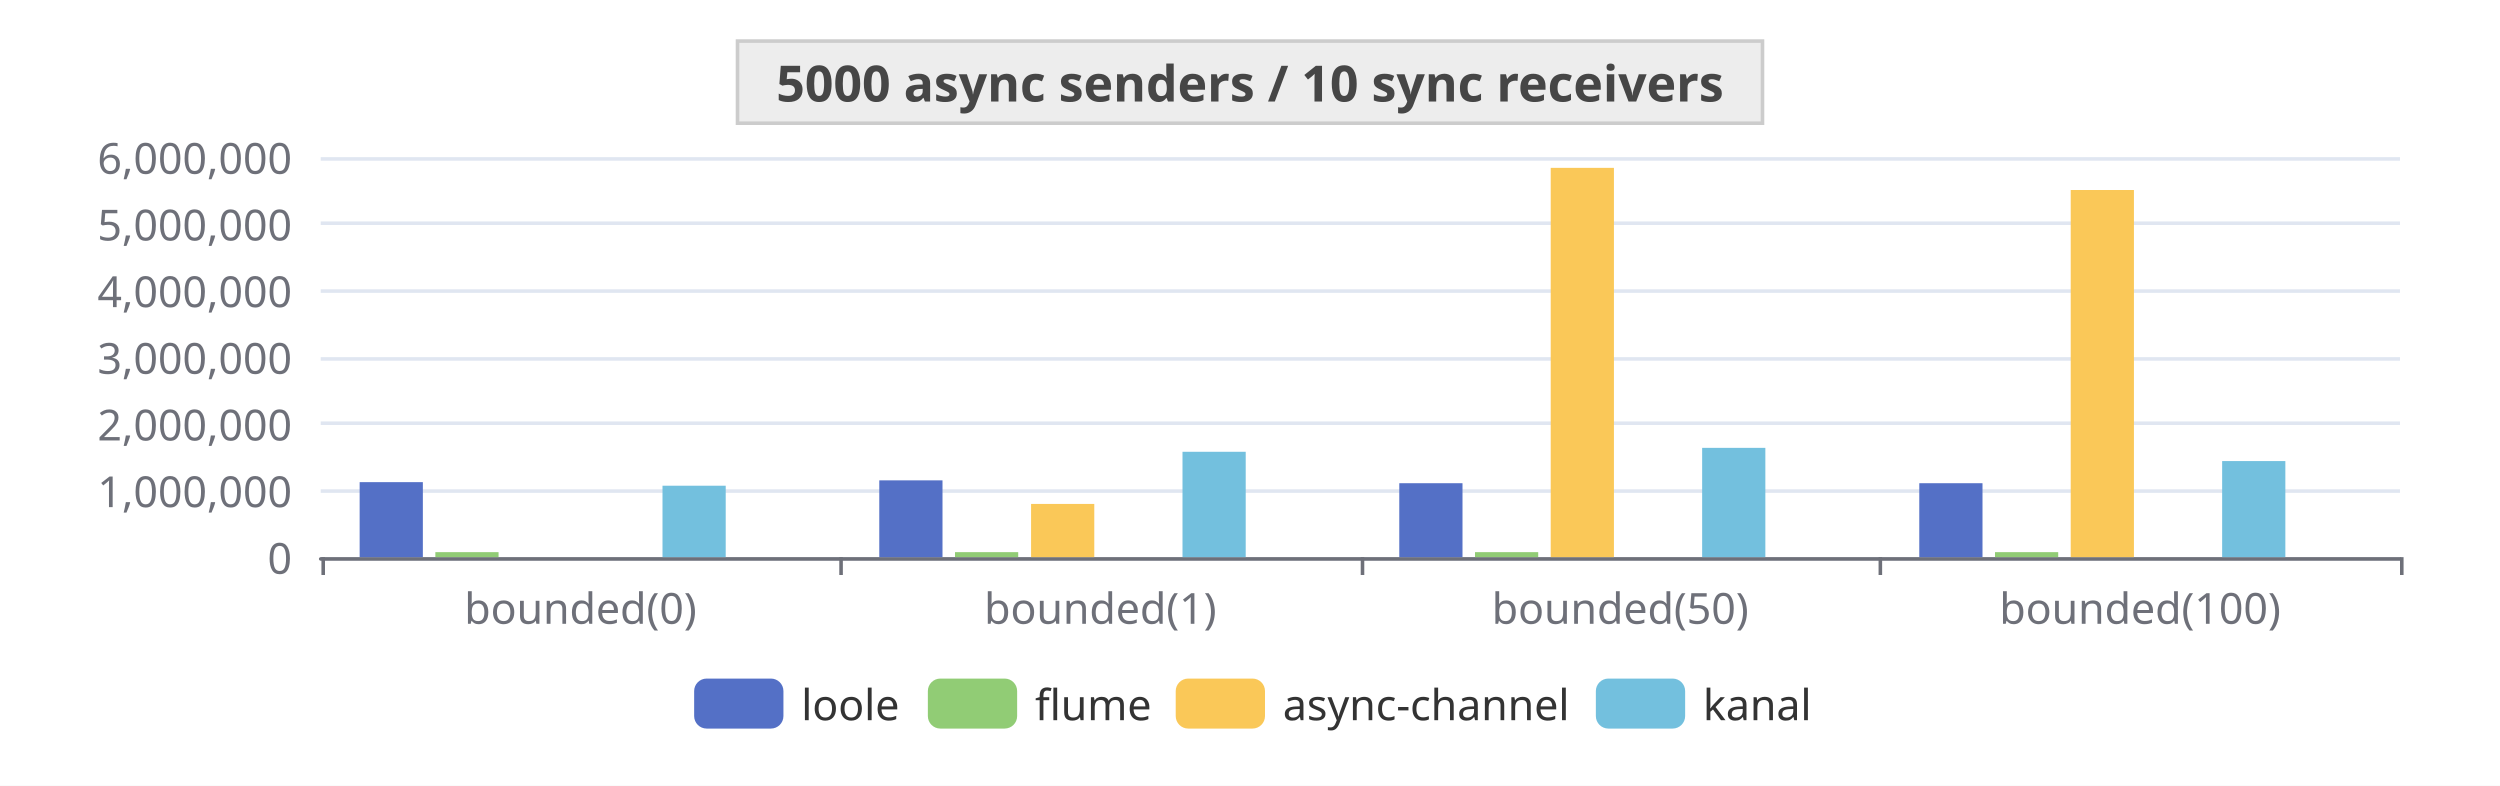
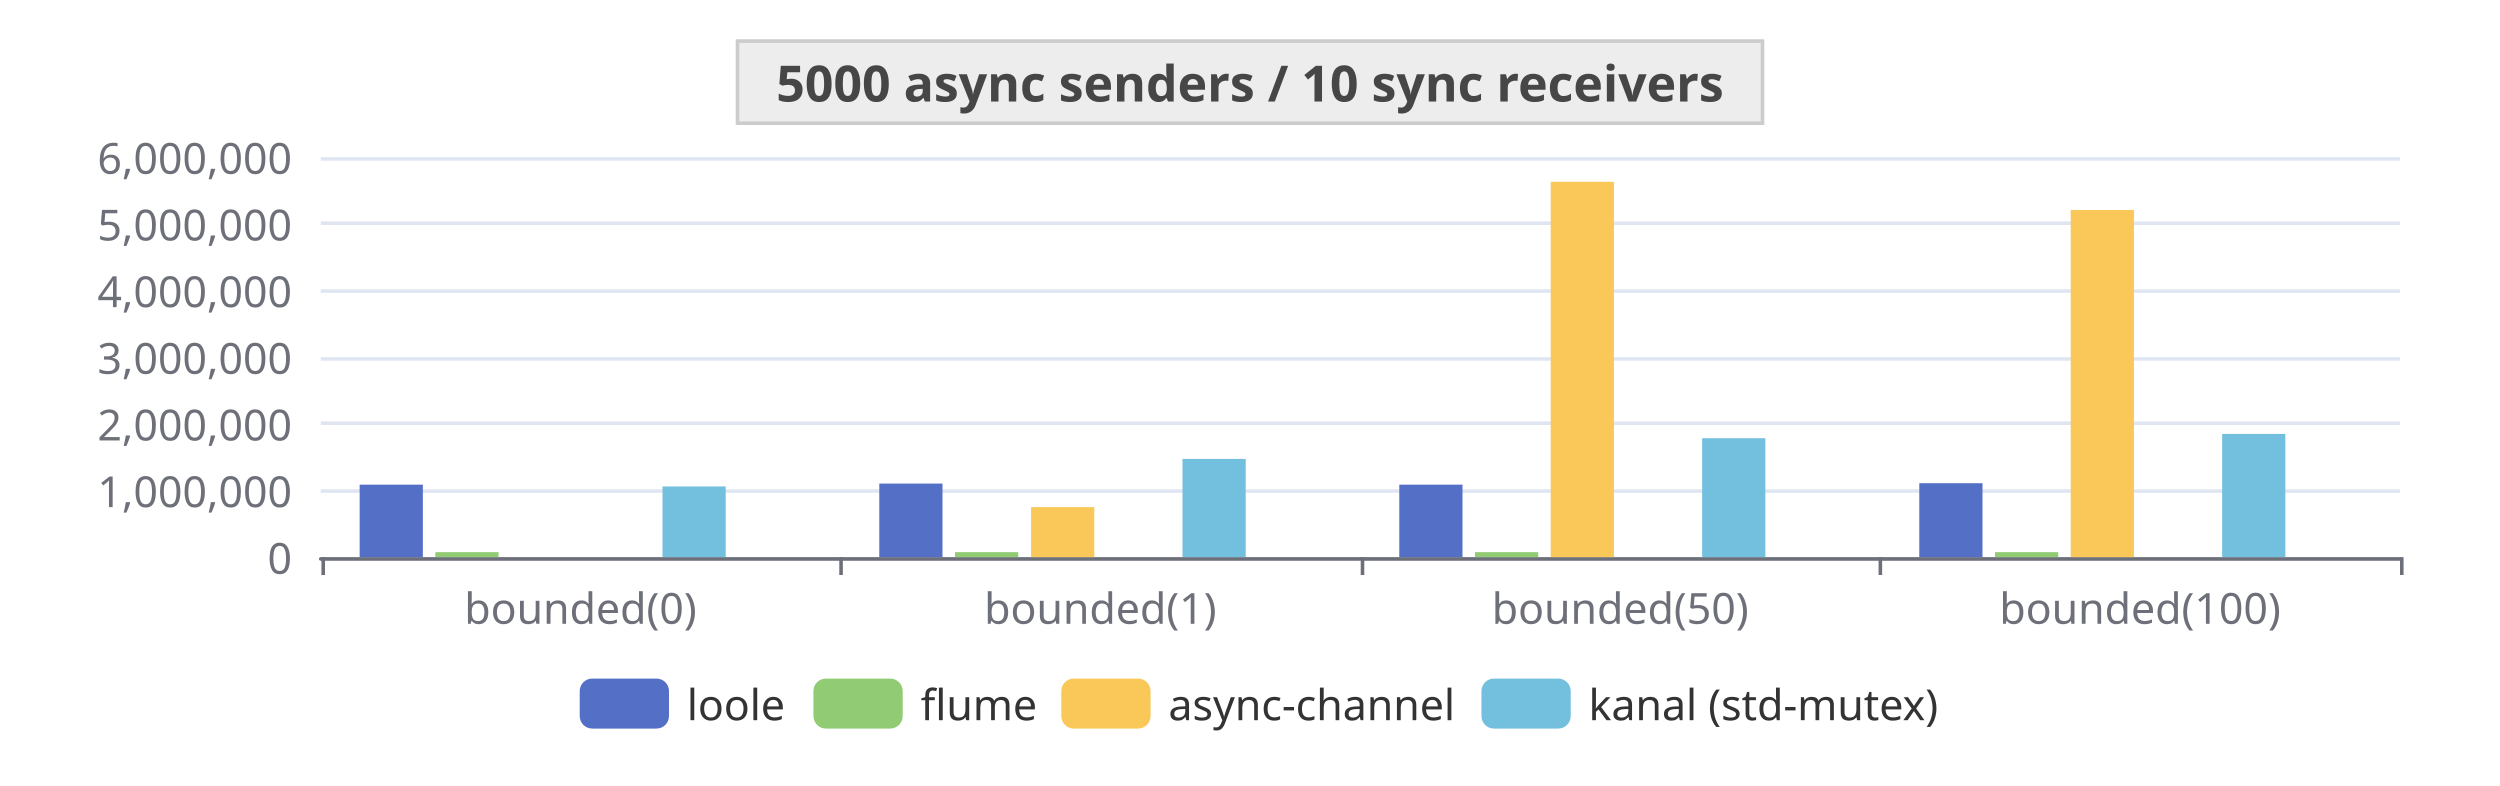
<svg xmlns="http://www.w3.org/2000/svg" width="700" height="220" version="1.1" baseProfile="full" viewBox="0 0 700 220">
  <rect width="700" height="220" x="0" y="0" id="0" fill="white" />
  <path d="M89.8 156.5L672 156.5" fill="none" stroke="#E0E6F1" />
  <path d="M89.8 137.5L672 137.5" fill="none" stroke="#E0E6F1" />
  <path d="M89.8 118.5L672 118.5" fill="none" stroke="#E0E6F1" />
  <path d="M89.8 100.5L672 100.5" fill="none" stroke="#E0E6F1" />
  <path d="M89.8 81.5L672 81.5" fill="none" stroke="#E0E6F1" />
  <path d="M89.8 62.5L672 62.5" fill="none" stroke="#E0E6F1" />
  <path d="M89.8 44.5L672 44.5" fill="none" stroke="#E0E6F1" />
  <path d="M89.8 156.5L672 156.5" fill="none" stroke="#6E7079" stroke-linecap="round" />
  <path d="M90.5 156L90.5 161" fill="none" stroke="#6E7079" />
  <path d="M235.5 156L235.5 161" fill="none" stroke="#6E7079" />
  <path d="M381.5 156L381.5 161" fill="none" stroke="#6E7079" />
  <path d="M526.5 156L526.5 161" fill="none" stroke="#6E7079" />
  <path d="M672.5 156L672.5 161" fill="none" stroke="#6E7079" />
  <text dominant-baseline="central" text-anchor="end" style="font-size:12px;font-family:sans-serif;" transform="translate(81.76 156)" fill="#6E7079">0</text>
  <text dominant-baseline="central" text-anchor="end" style="font-size:12px;font-family:sans-serif;" transform="translate(81.76 137.3333)" fill="#6E7079">1,000,000</text>
  <text dominant-baseline="central" text-anchor="end" style="font-size:12px;font-family:sans-serif;" transform="translate(81.76 118.6667)" fill="#6E7079">2,000,000</text>
  <text dominant-baseline="central" text-anchor="end" style="font-size:12px;font-family:sans-serif;" transform="translate(81.76 100)" fill="#6E7079">3,000,000</text>
  <text dominant-baseline="central" text-anchor="end" style="font-size:12px;font-family:sans-serif;" transform="translate(81.76 81.3333)" fill="#6E7079">4,000,000</text>
  <text dominant-baseline="central" text-anchor="end" style="font-size:12px;font-family:sans-serif;" transform="translate(81.76 62.6667)" fill="#6E7079">5,000,000</text>
  <text dominant-baseline="central" text-anchor="end" style="font-size:12px;font-family:sans-serif;" transform="translate(81.76 44)" fill="#6E7079">6,000,000</text>
  <text dominant-baseline="central" text-anchor="middle" style="font-size:12px;font-family:sans-serif;" y="6" transform="translate(162.54 164)" fill="#6E7079">bounded(0)</text>
  <text dominant-baseline="central" text-anchor="middle" style="font-size:12px;font-family:sans-serif;" y="6" transform="translate(308.1 164)" fill="#6E7079">bounded(1)</text>
  <text dominant-baseline="central" text-anchor="middle" style="font-size:12px;font-family:sans-serif;" y="6" transform="translate(453.66 164)" fill="#6E7079">bounded(50)</text>
  <text dominant-baseline="central" text-anchor="middle" style="font-size:12px;font-family:sans-serif;" y="6" transform="translate(599.22 164)" fill="#6E7079">bounded(100)</text>
-   <path d="M100.7 156l17.7 0l0 -21l-17.7 0Z" fill="#5470c6" />
-   <path d="M246.2 156l17.7 0l0 -21.5l-17.7 0Z" fill="#5470c6" />
-   <path d="M391.8 156l17.7 0l0 -20.7l-17.7 0Z" fill="#5470c6" />
+   <path d="M100.7 156l17.7 0l0 -20.3l-17.7 0Z" fill="#5470c6" />
+   <path d="M246.2 156l17.7 0l0 -20.6l-17.7 0Z" fill="#5470c6" />
+   <path d="M391.8 156l17.7 0l0 -20.3l-17.7 0Z" fill="#5470c6" />
  <path d="M537.4 156l17.7 0l0 -20.7l-17.7 0Z" fill="#5470c6" />
  <path d="M121.9 156l17.7 0l0 -1.4l-17.7 0Z" fill="#91cc75" />
  <path d="M267.4 156l17.7 0l0 -1.4l-17.7 0Z" fill="#91cc75" />
  <path d="M413 156l17.7 0l0 -1.4l-17.7 0Z" fill="#91cc75" />
  <path d="M558.6 156l17.7 0l0 -1.4l-17.7 0Z" fill="#91cc75" />
  <path d="M143.1 156l17.7 0l0 0l-17.7 0Z" fill="#fac858" />
-   <path d="M288.7 156l17.7 0l0 -14.9l-17.7 0Z" fill="#fac858" />
-   <path d="M434.2 156l17.7 0l0 -109l-17.7 0Z" fill="#fac858" />
-   <path d="M579.8 156l17.7 0l0 -102.8l-17.7 0Z" fill="#fac858" />
+   <path d="M288.7 156l17.7 0l0 -14l-17.7 0Z" fill="#fac858" />
+   <path d="M434.2 156l17.7 0l0 -105.1l-17.7 0Z" fill="#fac858" />
+   <path d="M579.8 156l17.7 0l0 -97.2l-17.7 0Z" fill="#fac858" />
  <path d="M164.3 156l17.7 0l0 0l-17.7 0Z" fill="#ee6666" />
  <path d="M309.9 156l17.7 0l0 0l-17.7 0Z" fill="#ee6666" />
  <path d="M455.4 156l17.7 0l0 0l-17.7 0Z" fill="#ee6666" />
  <path d="M601 156l17.7 0l0 0l-17.7 0Z" fill="#ee6666" />
-   <path d="M185.5 156l17.7 0l0 -20l-17.7 0Z" fill="#73c0de" />
-   <path d="M331.1 156l17.7 0l0 -29.5l-17.7 0Z" fill="#73c0de" />
-   <path d="M476.6 156l17.7 0l0 -30.6l-17.7 0Z" fill="#73c0de" />
-   <path d="M622.2 156l17.7 0l0 -26.9l-17.7 0Z" fill="#73c0de" />
+   <path d="M185.5 156l17.7 0l0 -19.8l-17.7 0Z" fill="#73c0de" />
+   <path d="M331.1 156l17.7 0l0 -27.5l-17.7 0Z" fill="#73c0de" />
+   <path d="M476.6 156l17.7 0l0 -33.3l-17.7 0Z" fill="#73c0de" />
+   <path d="M622.2 156l17.7 0l0 -34.5l-17.7 0Z" fill="#73c0de" />
  <path d="M206.7 156l17.7 0l0 0l-17.7 0Z" fill="#3ba272" />
  <path d="M352.3 156l17.7 0l0 0l-17.7 0Z" fill="#3ba272" />
  <path d="M497.8 156l17.7 0l0 0l-17.7 0Z" fill="#3ba272" />
  <path d="M643.4 156l17.7 0l0 0l-17.7 0Z" fill="#3ba272" />
-   <path d="M-5 -5l321.3 0l0 24l-321.3 0Z" transform="translate(194.36 190)" fill="rgb(0,0,0)" fill-opacity="0" stroke="#ccc" stroke-width="0" />
-   <path d="M3.5 0L21.5 0A3.5 3.5 0 0 1 25 3.5L25 10.5A3.5 3.5 0 0 1 21.5 14L3.5 14A3.5 3.5 0 0 1 0 10.5L0 3.5A3.5 3.5 0 0 1 3.5 0" transform="translate(194.36 190)" fill="#5470c6" />
-   <text dominant-baseline="central" text-anchor="start" style="font-size:12px;font-family:sans-serif;" x="30" y="7" transform="translate(194.36 190)" fill="#333">loole</text>
-   <path d="M3.5 0L21.5 0A3.5 3.5 0 0 1 25 3.5L25 10.5A3.5 3.5 0 0 1 21.5 14L3.5 14A3.5 3.5 0 0 1 0 10.5L0 3.5A3.5 3.5 0 0 1 3.5 0" transform="translate(259.8 190)" fill="#91cc75" />
-   <text dominant-baseline="central" text-anchor="start" style="font-size:12px;font-family:sans-serif;" x="30" y="7" transform="translate(259.8 190)" fill="#333">flume</text>
-   <path d="M3.5 0L21.5 0A3.5 3.5 0 0 1 25 3.5L25 10.5A3.5 3.5 0 0 1 21.5 14L3.5 14A3.5 3.5 0 0 1 0 10.5L0 3.5A3.5 3.5 0 0 1 3.5 0" transform="translate(329.2 190)" fill="#fac858" />
-   <text dominant-baseline="central" text-anchor="start" style="font-size:12px;font-family:sans-serif;" x="30" y="7" transform="translate(329.2 190)" fill="#333">async-channel</text>
-   <path d="M3.5 0L21.5 0A3.5 3.5 0 0 1 25 3.5L25 10.5A3.5 3.5 0 0 1 21.5 14L3.5 14A3.5 3.5 0 0 1 0 10.5L0 3.5A3.5 3.5 0 0 1 3.5 0" transform="translate(446.84 190)" fill="#73c0de" />
-   <text dominant-baseline="central" text-anchor="start" style="font-size:12px;font-family:sans-serif;" x="30" y="7" transform="translate(446.84 190)" fill="#333">kanal</text>
+   <path d="M-5 -5l385.4 0l0 24l-385.4 0Z" transform="translate(162.32 190)" fill="rgb(0,0,0)" fill-opacity="0" stroke="#ccc" stroke-width="0" />
+   <path d="M3.5 0L21.5 0A3.5 3.5 0 0 1 25 3.5L25 10.5A3.5 3.5 0 0 1 21.5 14L3.5 14A3.5 3.5 0 0 1 0 10.5L0 3.5A3.5 3.5 0 0 1 3.5 0" transform="translate(162.32 190)" fill="#5470c6" />
+   <text dominant-baseline="central" text-anchor="start" style="font-size:12px;font-family:sans-serif;" x="30" y="7" transform="translate(162.32 190)" fill="#333">loole</text>
+   <path d="M3.5 0L21.5 0A3.5 3.5 0 0 1 25 3.5L25 10.5A3.5 3.5 0 0 1 21.5 14L3.5 14A3.5 3.5 0 0 1 0 10.5L0 3.5A3.5 3.5 0 0 1 3.5 0" transform="translate(227.76 190)" fill="#91cc75" />
+   <text dominant-baseline="central" text-anchor="start" style="font-size:12px;font-family:sans-serif;" x="30" y="7" transform="translate(227.76 190)" fill="#333">flume</text>
+   <path d="M3.5 0L21.5 0A3.5 3.5 0 0 1 25 3.5L25 10.5A3.5 3.5 0 0 1 21.5 14L3.5 14A3.5 3.5 0 0 1 0 10.5L0 3.5A3.5 3.5 0 0 1 3.5 0" transform="translate(297.16 190)" fill="#fac858" />
+   <text dominant-baseline="central" text-anchor="start" style="font-size:12px;font-family:sans-serif;" x="30" y="7" transform="translate(297.16 190)" fill="#333">async-channel</text>
+   <path d="M3.5 0L21.5 0A3.5 3.5 0 0 1 25 3.5L25 10.5A3.5 3.5 0 0 1 21.5 14L3.5 14A3.5 3.5 0 0 1 0 10.5L0 3.5A3.5 3.5 0 0 1 3.5 0" transform="translate(414.8 190)" fill="#73c0de" />
+   <text dominant-baseline="central" text-anchor="start" style="font-size:12px;font-family:sans-serif;" xml:space="preserve" x="30" y="7" transform="translate(414.8 190)" fill="#333">kanal (std-mutex)</text>
  <path d="M-143.5 -4.5l287 0l0 23l-287 0Z" transform="translate(350 16)" fill="#ddd8" stroke="#ccc" />
  <text dominant-baseline="central" text-anchor="middle" style="font-size:14px;font-family:sans-serif;font-weight:bold;" xml:space="preserve" y="7" transform="translate(350 16)" fill="#464646">5000 async senders / 10 sync receivers</text>
</svg>
